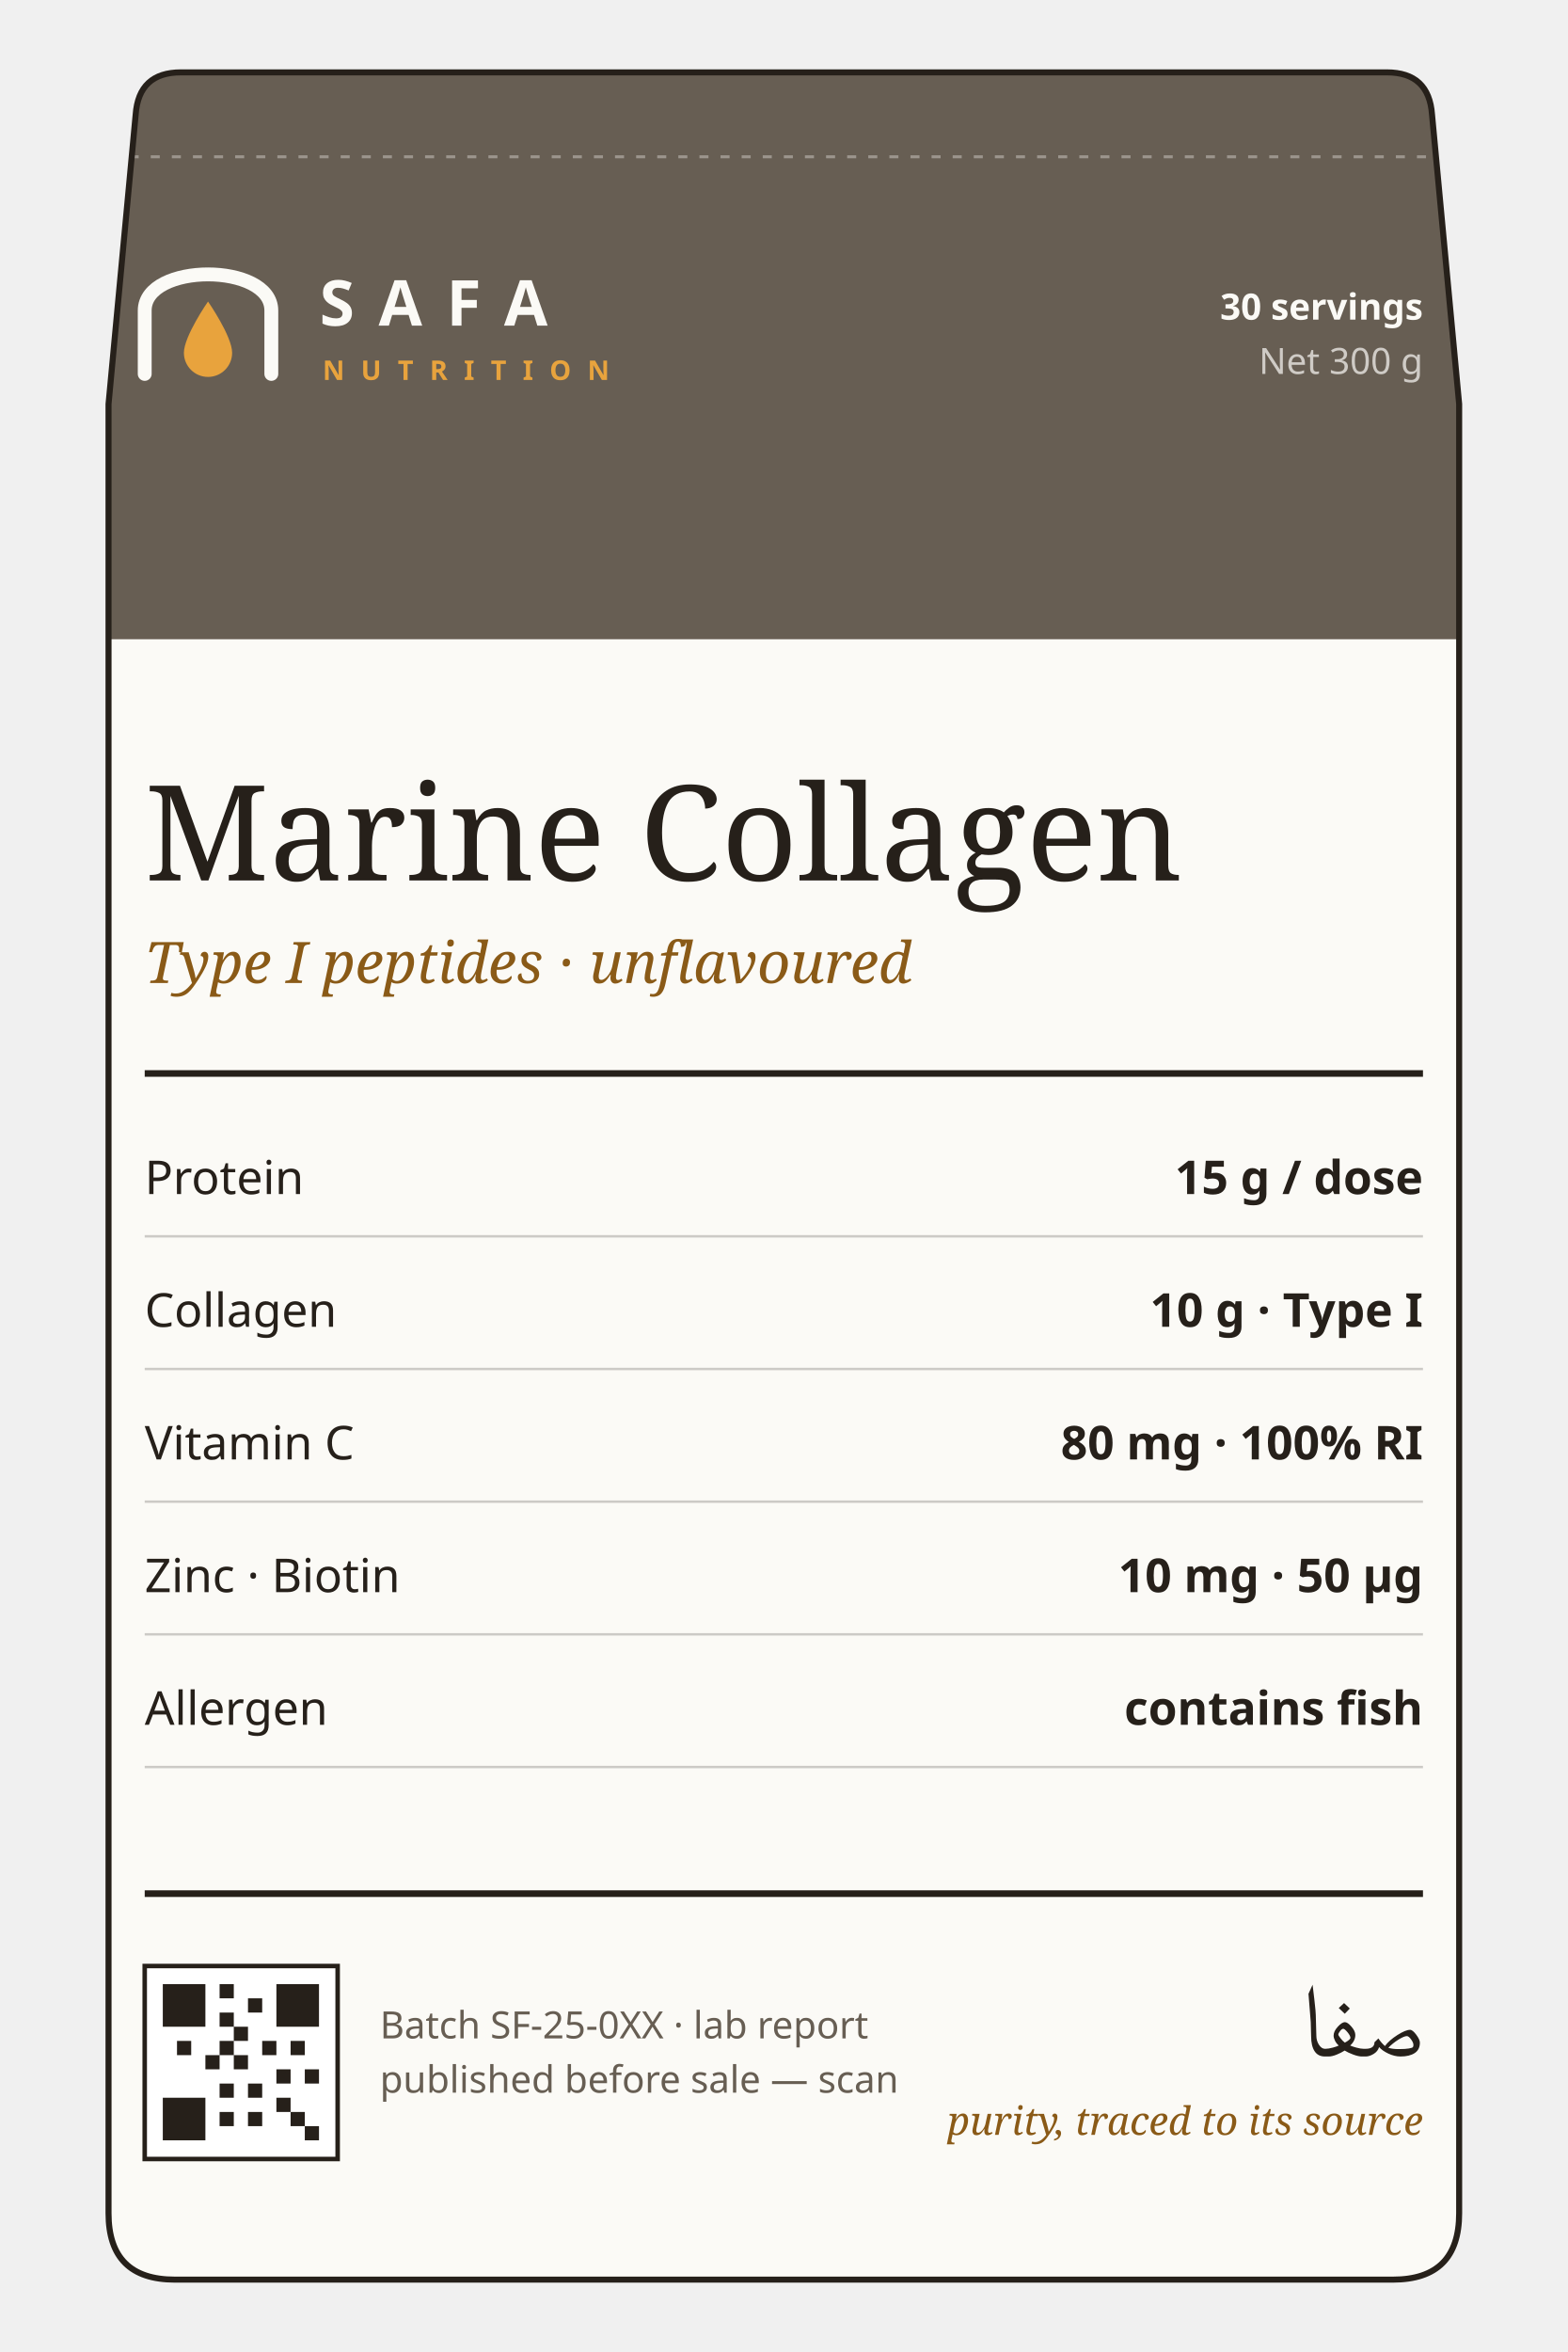
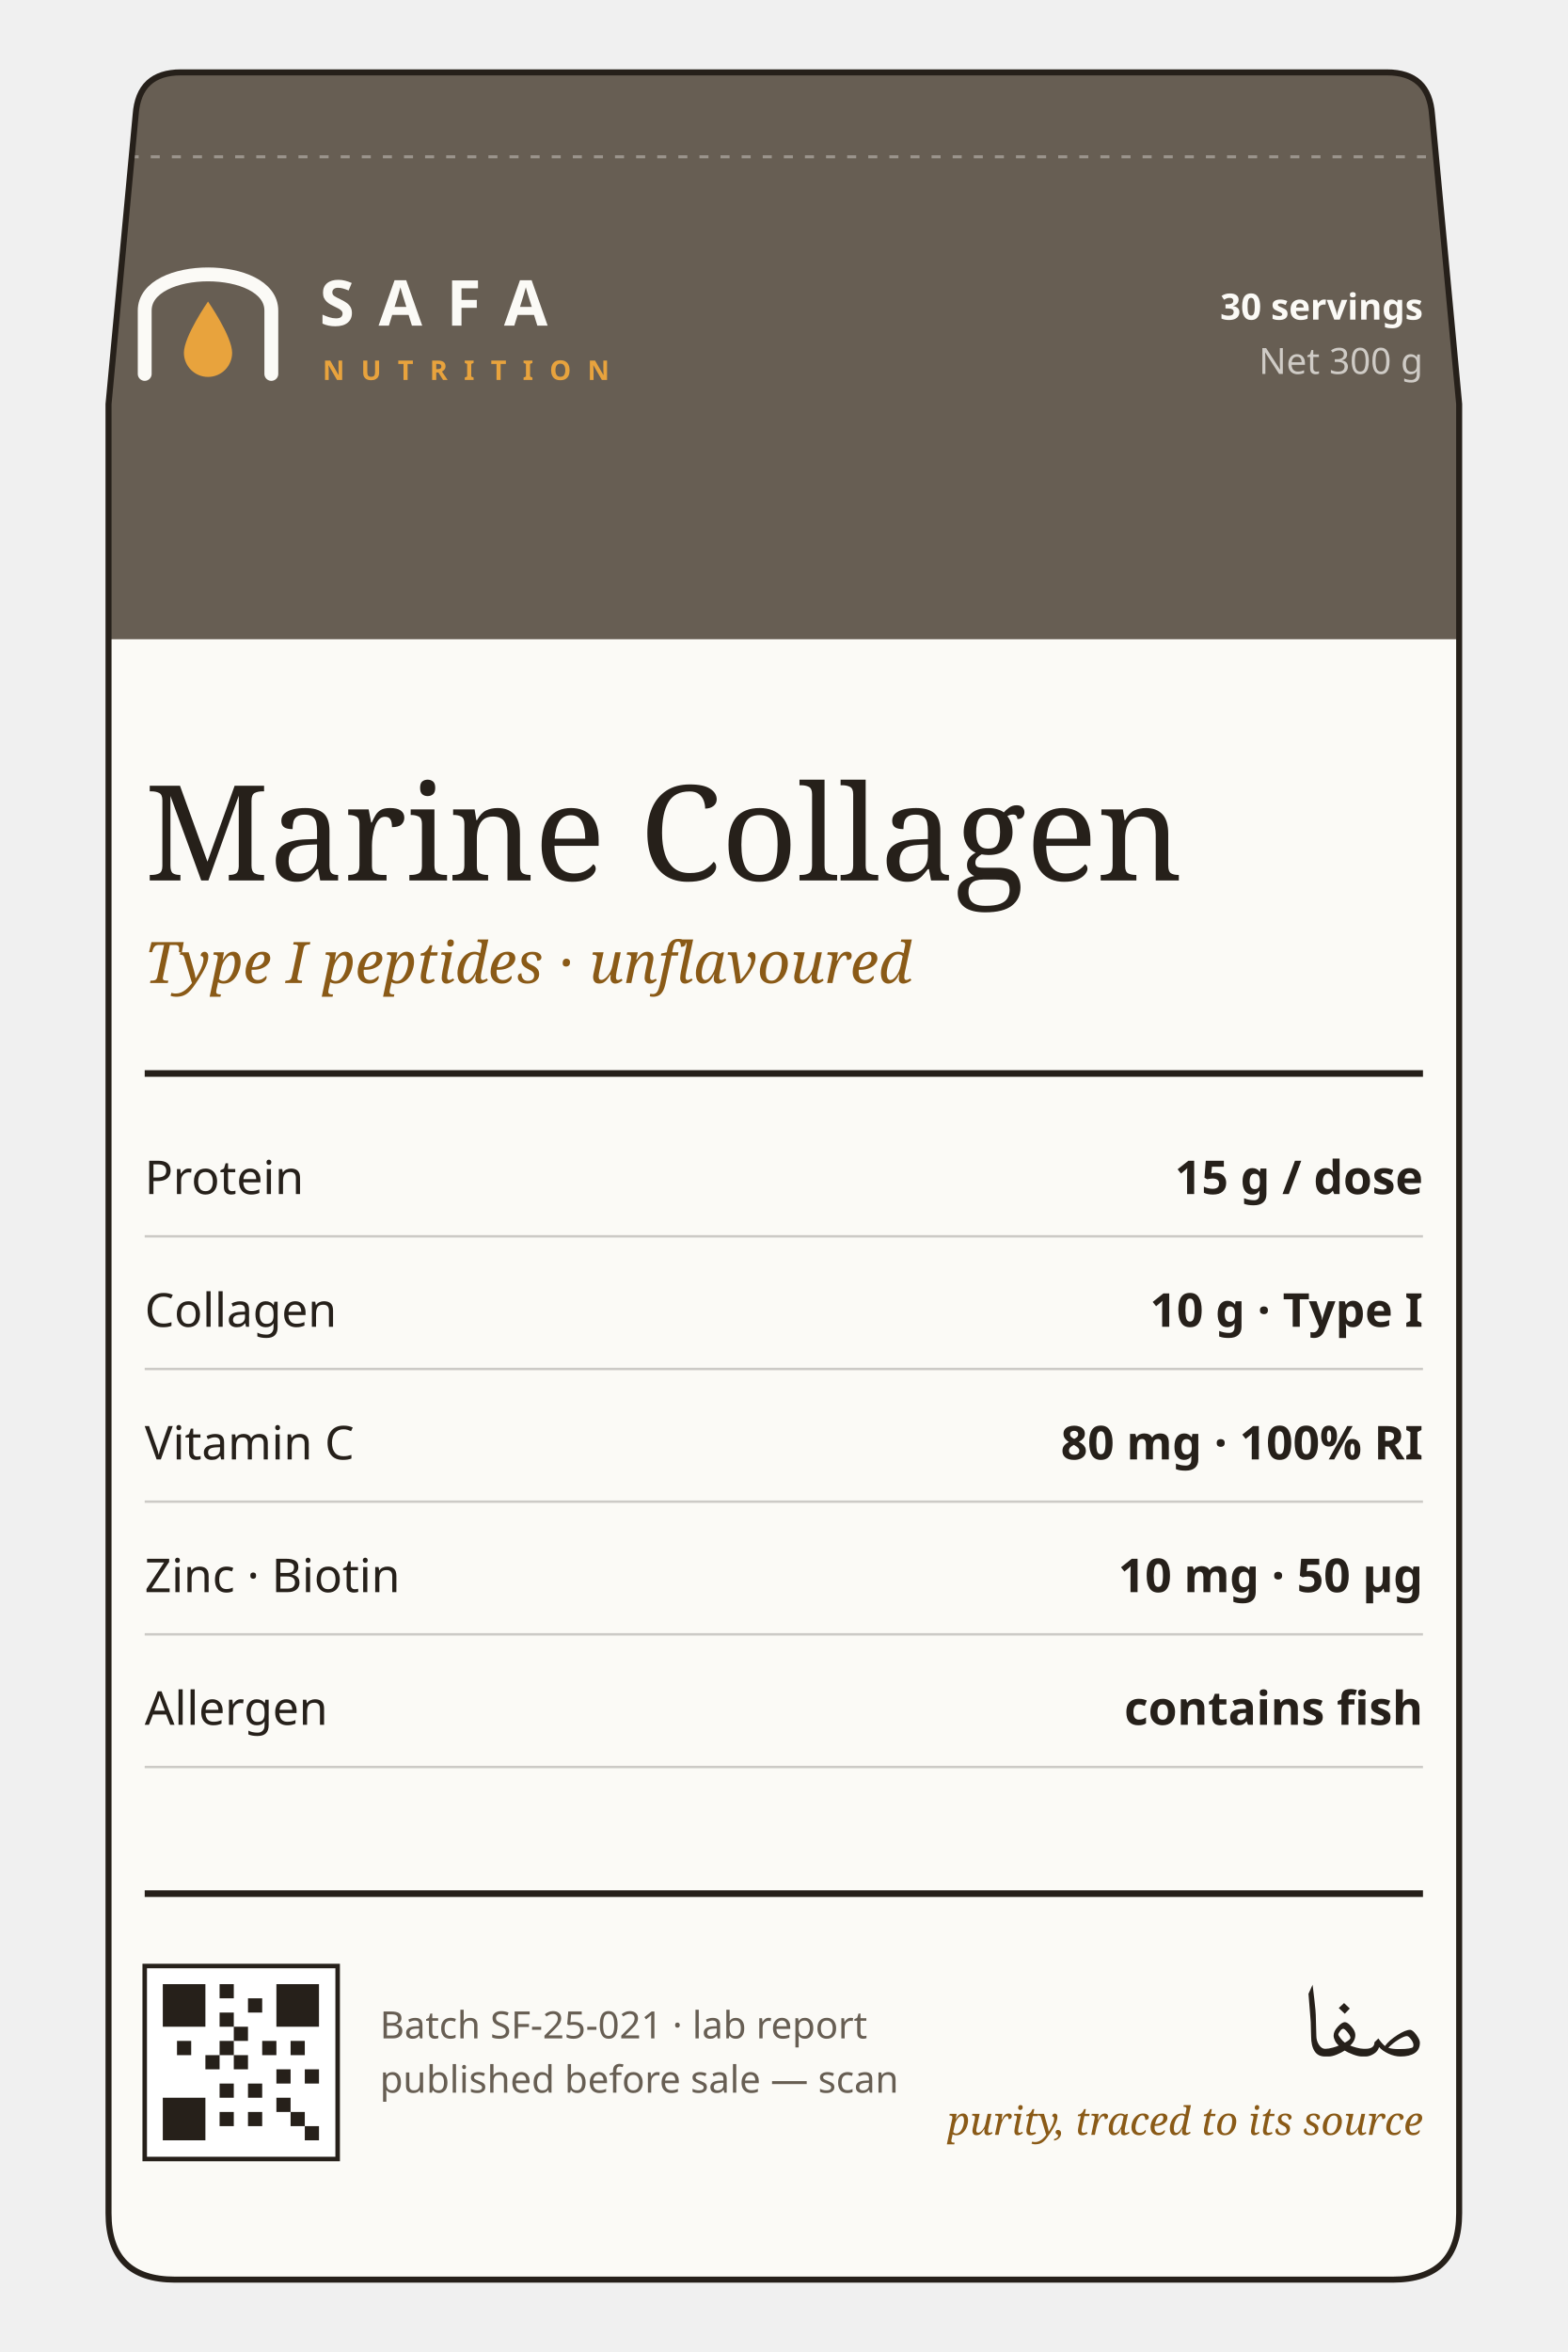
<svg xmlns="http://www.w3.org/2000/svg" viewBox="0 0 520 780" width="520" height="780">
  <defs>
    <clipPath id="pouch">
      <path d="M60 24 h400 q14 0 15 14 l9 96 v600 q0 22 -22 22 h-404 q-22 0 -22 -22 v-600 l9 -96 q1 -14 15 -14 z" />
    </clipPath>
  </defs>
  <g clip-path="url(#pouch)">
    <rect width="520" height="780" fill="#FBFAF6" />
    <rect x="0" y="0" width="520" height="212" fill="#675E53" />
    <line x1="36" y1="52" x2="484" y2="52" stroke="#FBFAF6" stroke-width="1" opacity=".35" stroke-dasharray="3 4" />
    <g transform="translate(48,84)">
      <path d="M0 40 V19 C0 3 42 3 42 19 V40" stroke="#FBFAF6" stroke-width="4.6" stroke-linecap="round" fill="none" />
      <path d="M21 16 C21 16 29 27.5 29 33 A8 8 0 1 1 13 33 C13 27.5 21 16 21 16 Z" fill="#E8A33D" />
      <text x="58" y="24" font-family="Archivo, sans-serif" font-weight="800" font-size="21" letter-spacing="8" fill="#FBFAF6">SAFA</text>
      <text x="59" y="42" font-family="Archivo, sans-serif" font-weight="700" font-size="9" letter-spacing="5.4" fill="#E8A33D">NUTRITION</text>
    </g>
    <g font-family="Archivo, sans-serif" font-size="12" fill="#FBFAF6" text-anchor="end">
      <text x="472" y="106" font-weight="700">30 servings</text>
      <text x="472" y="124" opacity=".7">Net 300 g</text>
    </g>
    <text x="48" y="292" font-family="Newsreader, Georgia, serif" font-size="44" fill="#26201A">Marine Collagen</text>
    <text x="48" y="326" font-family="Newsreader, Georgia, serif" font-style="italic" font-size="19" fill="#8A5A17">Type I peptides · unflavoured</text>
    <line x1="48" y1="356" x2="472" y2="356" stroke="#26201A" stroke-width="2.2" />
    <g font-family="Archivo, sans-serif" font-size="15.5" fill="#26201A">
      <text x="48" y="396">Protein</text>
      <text x="472" y="396" text-anchor="end" font-weight="700">15 g / dose</text>
      <line x1="48" y1="410" x2="472" y2="410" stroke="#26201A" stroke-width="0.8" opacity="0.22" />
      <text x="48" y="440">Collagen</text>
      <text x="472" y="440" text-anchor="end" font-weight="700">10 g · Type I</text>
      <line x1="48" y1="454" x2="472" y2="454" stroke="#26201A" stroke-width="0.8" opacity="0.22" />
      <text x="48" y="484">Vitamin C</text>
      <text x="472" y="484" text-anchor="end" font-weight="700">80 mg · 100% RI</text>
      <line x1="48" y1="498" x2="472" y2="498" stroke="#26201A" stroke-width="0.8" opacity="0.22" />
      <text x="48" y="528">Zinc · Biotin</text>
      <text x="472" y="528" text-anchor="end" font-weight="700">10 mg · 50 µg</text>
      <line x1="48" y1="542" x2="472" y2="542" stroke="#26201A" stroke-width="0.8" opacity="0.22" />
      <text x="48" y="572">Allergen</text>
      <text x="472" y="572" text-anchor="end" font-weight="700">contains fish</text>
      <line x1="48" y1="586" x2="472" y2="586" stroke="#26201A" stroke-width="0.8" opacity="0.22" />
    </g>
    <line x1="48" y1="628" x2="472" y2="628" stroke="#26201A" stroke-width="2.2" />
    <g transform="translate(48,652)">
      <rect width="64" height="64" fill="#FFFFFF" stroke="#26201A" stroke-width="1.5" />
      <g transform="translate(6,6) scale(1.57)" fill="#26201A">
        <path d="M0 0h9v9H0zM2 2h5v5H2zM24 0h9v9h-9zM26 2h5v5h-5zM0 24h9v9H0zM2 26h5v5H2zM12 0h3v3h-3zM18 3h3v3h-3zM12 6h3v3h-3zM15 9h3v3h-3zM21 12h3v3h-3zM12 12h3v3h-3zM27 12h3v3h-3zM3 12h3v3h-3zM9 15h3v3h-3zM15 15h3v3h-3zM24 18h3v3h-3zM30 18h3v3h-3zM12 21h3v3h-3zM18 21h3v3h-3zM12 27h3v3h-3zM18 27h3v3h-3zM24 24h3v3h-3zM27 27h3v3h-3zM30 30h3v3h-3z" />
      </g>
    </g>
-     <text x="126" y="676" font-family="Archivo, sans-serif" font-size="12.5" fill="#675E53">Batch SF-25-0XX · lab report</text>
+     <text x="126" y="676" font-family="Archivo, sans-serif" font-size="12.5" fill="#675E53">Batch SF-25-021 · lab report</text>
    <text x="126" y="694" font-family="Archivo, sans-serif" font-size="12.5" fill="#675E53">published before sale — scan</text>
    <text x="472" y="682" text-anchor="end" font-family="Amiri, serif" font-size="34" fill="#26201A">صفا</text>
    <text x="472" y="708" text-anchor="end" font-family="Newsreader, serif" font-style="italic" font-size="13" fill="#8A5A17">purity, traced to its source</text>
    <rect x="0" y="0" width="14" height="780" fill="#26201A" opacity=".06" />
    <rect x="506" y="0" width="14" height="780" fill="#26201A" opacity=".06" />
  </g>
  <path d="M60 24 h400 q14 0 15 14 l9 96 v600 q0 22 -22 22 h-404 q-22 0 -22 -22 v-600 l9 -96 q1 -14 15 -14 z" fill="none" stroke="#26201A" stroke-width="2" />
</svg>
